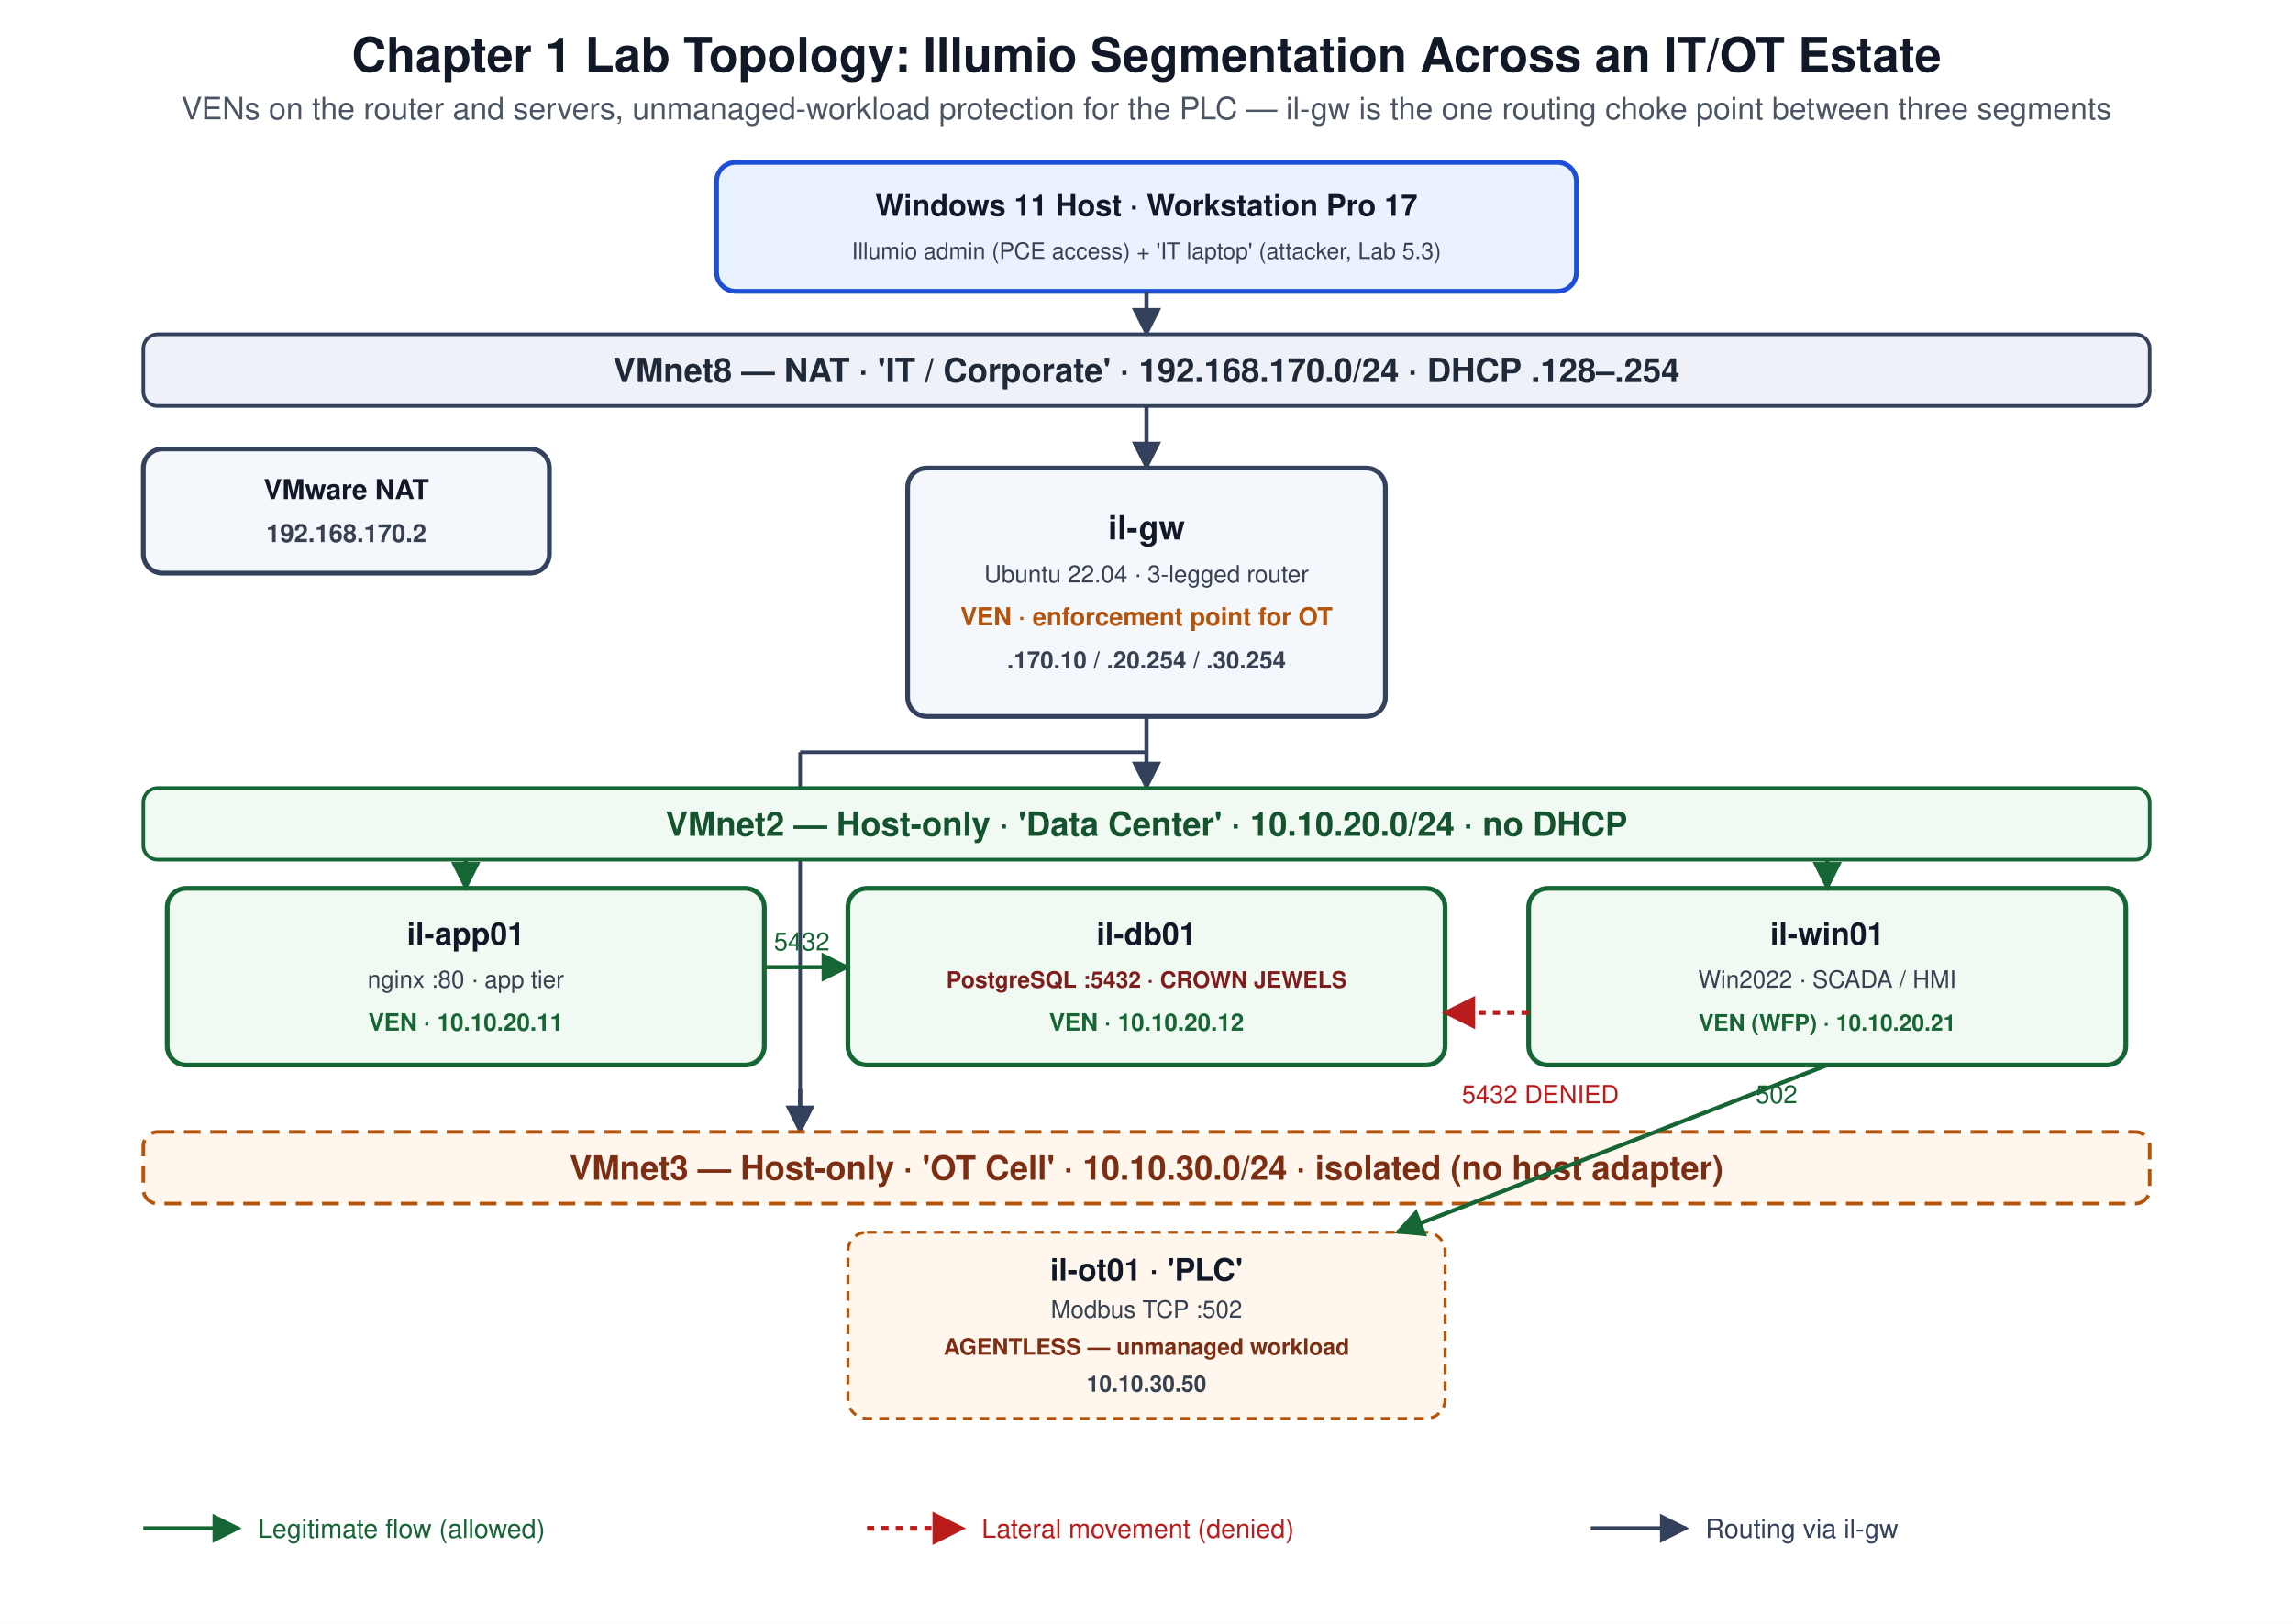
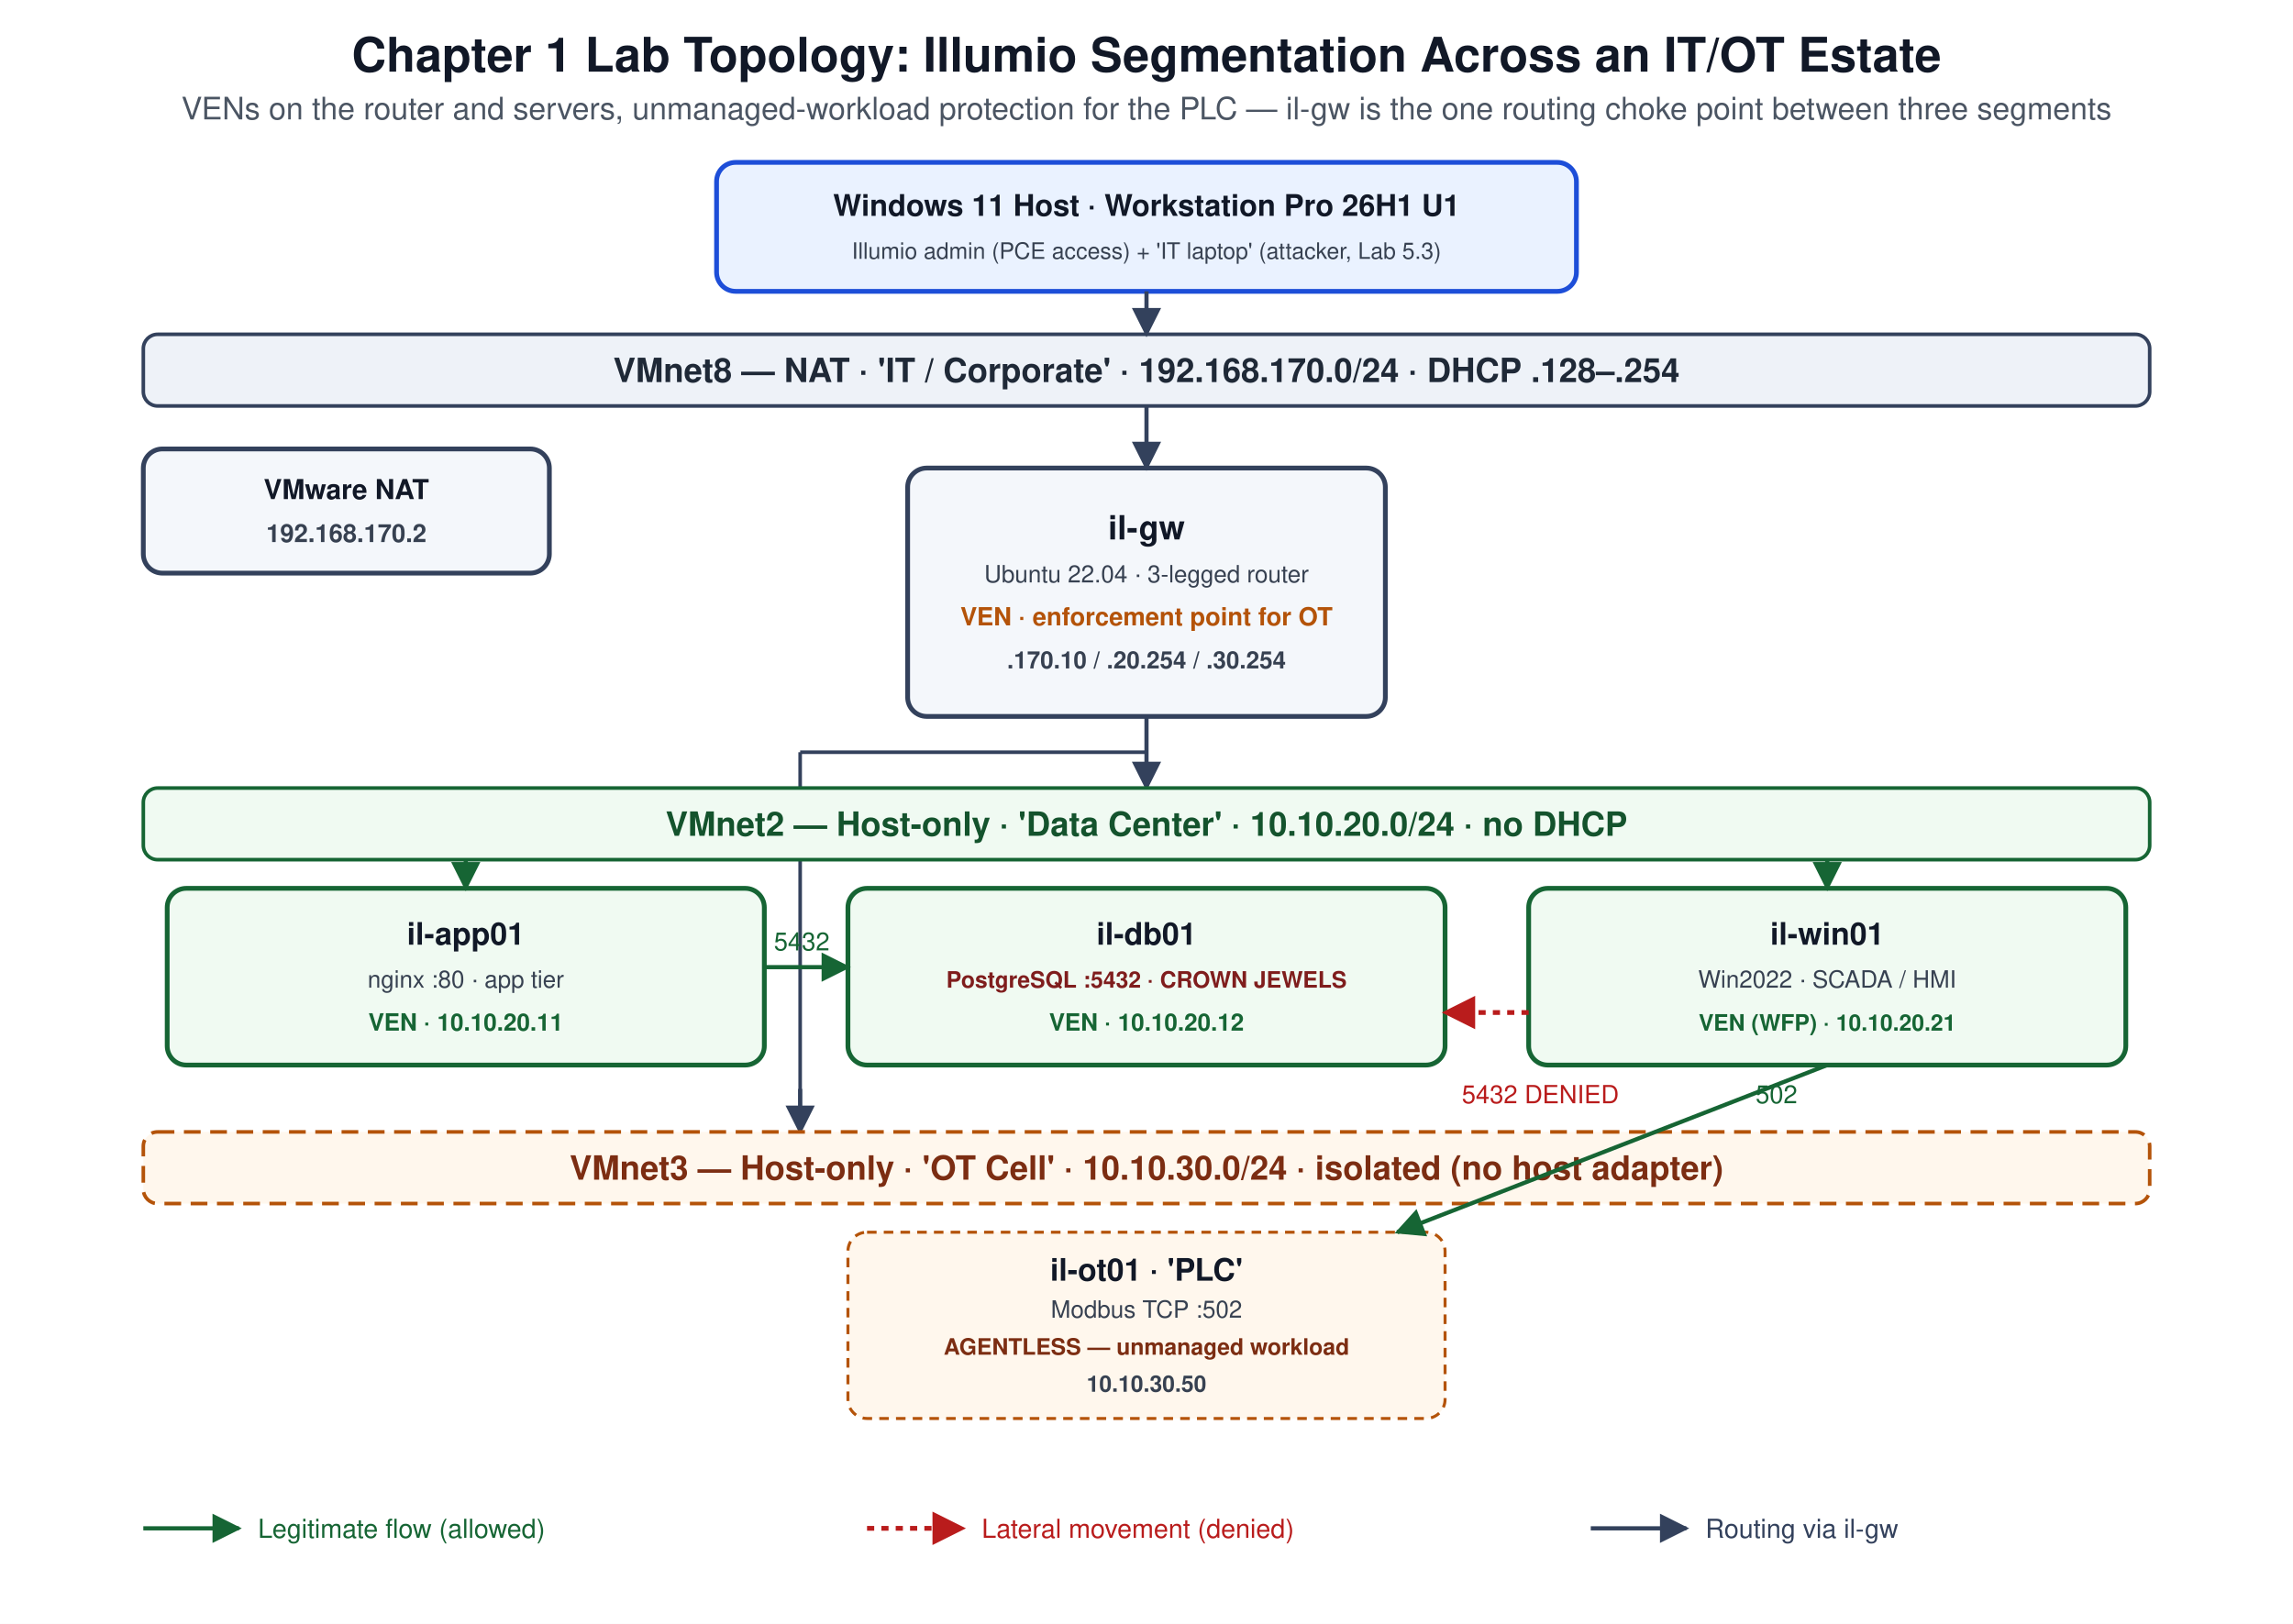
<svg xmlns="http://www.w3.org/2000/svg" viewBox="0 0 960 680" font-family="Helvetica, Arial, sans-serif">
  <defs>
    <marker id="arrow-alt" viewBox="0 0 10 10" refX="9" refY="5" markerWidth="7" markerHeight="7" orient="auto-start-reverse">
      <path d="M0,0 L10,5 L0,10 z" fill="#166534" />
    </marker>
    <marker id="arrow-mgmt" viewBox="0 0 10 10" refX="9" refY="5" markerWidth="7" markerHeight="7" orient="auto-start-reverse">
      <path d="M0,0 L10,5 L0,10 z" fill="#33415c" />
    </marker>
    <marker id="arrow-warn" viewBox="0 0 10 10" refX="9" refY="5" markerWidth="7" markerHeight="7" orient="auto-start-reverse">
      <path d="M0,0 L10,5 L0,10 z" fill="#b91c1c" />
    </marker>
  </defs>
  <rect x="0" y="0" width="960" height="680" fill="#ffffff" />
  <text x="480.0" y="30" text-anchor="middle" font-size="20" font-weight="700" fill="#111827">Chapter 1 Lab Topology: Illumio Segmentation Across an IT/OT Estate</text>
  <text x="480.0" y="50" text-anchor="middle" font-size="13" fill="#4b5563">VENs on the router and servers, unmanaged-workload protection for the PLC — il-gw is the one routing choke point between three segments</text>
  <rect x="300" y="68" width="360" height="54" rx="8" fill="#eaf2ff" stroke="#1d4ed8" stroke-width="2" />
-   <text x="480.0" y="90.4" text-anchor="middle" font-size="12.5" font-weight="700" fill="#111827">Windows 11 Host · Workstation Pro 17</text>
+   <text x="480.0" y="90.4" text-anchor="middle" font-size="12.5" font-weight="700" fill="#111827">Windows 11 Host · Workstation Pro 26H1 U1</text>
  <text x="480.0" y="108.4" text-anchor="middle" font-size="9.5" font-weight="400" fill="#374151">Illumio admin (PCE access) + 'IT laptop' (attacker, Lab 5.3)</text>
  <rect x="60" y="140" width="840" height="30" rx="6" fill="#eef2f8" stroke="#33415c" stroke-width="1.5" />
  <text x="480.0" y="160.0" text-anchor="middle" font-size="14" font-weight="600" fill="#1f2937">VMnet8 — NAT · 'IT / Corporate' · 192.168.170.0/24 · DHCP .128–.254</text>
  <rect x="60" y="188" width="170" height="52" rx="8" fill="#f4f7fb" stroke="#33415c" stroke-width="2" />
  <text x="145.0" y="209.0" text-anchor="middle" font-size="11.5" font-weight="700" fill="#111827">VMware NAT</text>
  <text x="145.0" y="227.0" text-anchor="middle" font-size="10.5" font-weight="700" fill="#374151">192.168.170.2</text>
  <line x1="480" y1="122" x2="480" y2="140" stroke="#33415c" stroke-width="1.75" marker-end="url(#arrow-mgmt)" />
  <rect x="380" y="196" width="200" height="104" rx="8" fill="#f4f7fb" stroke="#33415c" stroke-width="2" />
  <text x="480.0" y="225.9" text-anchor="middle" font-size="14" font-weight="700" fill="#111827">il-gw</text>
  <text x="480.0" y="243.9" text-anchor="middle" font-size="10" font-weight="400" fill="#374151">Ubuntu 22.04 · 3-legged router</text>
  <text x="480.0" y="261.9" text-anchor="middle" font-size="10.5" font-weight="700" fill="#b45309">VEN · enforcement point for OT</text>
  <text x="480.0" y="279.9" text-anchor="middle" font-size="10" font-weight="700" fill="#374151">.170.10 / .20.254 / .30.254</text>
  <line x1="480" y1="170" x2="480" y2="196" stroke="#33415c" stroke-width="1.75" marker-end="url(#arrow-mgmt)" />
  <line x1="480" y1="315" x2="335" y2="315" stroke="#33415c" stroke-width="1.5" />
  <line x1="335" y1="315" x2="335" y2="468" stroke="#33415c" stroke-width="1.5" />
  <line x1="480" y1="300" x2="480" y2="330" stroke="#33415c" stroke-width="1.75" marker-end="url(#arrow-mgmt)" />
  <rect x="60" y="330" width="840" height="30" rx="6" fill="#f0faf2" stroke="#166534" stroke-width="1.5" />
  <text x="480.0" y="350.0" text-anchor="middle" font-size="14" font-weight="600" fill="#14532d">VMnet2 — Host-only · 'Data Center' · 10.10.20.0/24 · no DHCP</text>
  <rect x="70" y="372" width="250" height="74" rx="8" fill="#f0faf2" stroke="#166534" stroke-width="2" />
  <text x="195.0" y="395.6" text-anchor="middle" font-size="13" font-weight="700" fill="#111827">il-app01</text>
  <text x="195.0" y="413.6" text-anchor="middle" font-size="10" font-weight="400" fill="#374151">nginx :80 · app tier</text>
  <text x="195.0" y="431.6" text-anchor="middle" font-size="10" font-weight="700" fill="#166534">VEN · 10.10.20.11</text>
  <rect x="355" y="372" width="250" height="74" rx="8" fill="#f0faf2" stroke="#166534" stroke-width="2" />
  <text x="480.0" y="395.6" text-anchor="middle" font-size="13" font-weight="700" fill="#111827">il-db01</text>
  <text x="480.0" y="413.6" text-anchor="middle" font-size="9.5" font-weight="700" fill="#7f1d1d">PostgreSQL :5432 · CROWN JEWELS</text>
  <text x="480.0" y="431.6" text-anchor="middle" font-size="10" font-weight="700" fill="#166534">VEN · 10.10.20.12</text>
  <rect x="640" y="372" width="250" height="74" rx="8" fill="#f0faf2" stroke="#166534" stroke-width="2" />
  <text x="765.0" y="395.6" text-anchor="middle" font-size="13" font-weight="700" fill="#111827">il-win01</text>
  <text x="765.0" y="413.6" text-anchor="middle" font-size="10" font-weight="400" fill="#374151">Win2022 · SCADA / HMI</text>
  <text x="765.0" y="431.6" text-anchor="middle" font-size="9.5" font-weight="700" fill="#166534">VEN (WFP) · 10.10.20.21</text>
  <line x1="195" y1="360" x2="195" y2="372" stroke="#166534" stroke-width="1.75" marker-end="url(#arrow-alt)" />
  <line x1="765" y1="360" x2="765" y2="372" stroke="#166534" stroke-width="1.75" marker-end="url(#arrow-alt)" />
  <line x1="320" y1="405" x2="355" y2="405" stroke="#166534" stroke-width="1.75" marker-end="url(#arrow-alt)" />
  <text x="324" y="398" font-size="10.5" fill="#166534">5432</text>
  <line x1="640" y1="424" x2="605" y2="424" stroke="#b91c1c" stroke-width="2" stroke-dasharray="3 3" marker-end="url(#arrow-warn)" />
  <text x="612" y="462" font-size="10.5" fill="#b91c1c">5432 DENIED</text>
  <line x1="335" y1="456" x2="335" y2="474" stroke="#33415c" stroke-width="1.75" marker-end="url(#arrow-mgmt)" />
  <rect x="60" y="474" width="840" height="30" rx="6" fill="#fff7ed" stroke="#b45309" stroke-width="1.5" stroke-dasharray="7 4" />
  <text x="480.0" y="494.0" text-anchor="middle" font-size="14" font-weight="600" fill="#7c2d12">VMnet3 — Host-only · 'OT Cell' · 10.10.30.0/24 · isolated (no host adapter)</text>
  <rect x="355" y="516" width="250" height="78" rx="8" fill="#fff7ed" stroke="#b45309" stroke-width="1.25" stroke-dasharray="4 3" />
  <text x="480.0" y="536.3" text-anchor="middle" font-size="13" font-weight="700" fill="#111827">il-ot01 · 'PLC'</text>
  <text x="480.0" y="551.8" text-anchor="middle" font-size="10" font-weight="400" fill="#374151">Modbus TCP :502</text>
  <text x="480.0" y="567.3" text-anchor="middle" font-size="9.5" font-weight="700" fill="#7c2d12">AGENTLESS — unmanaged workload</text>
  <text x="480.0" y="582.8" text-anchor="middle" font-size="9.5" font-weight="700" fill="#374151">10.10.30.50</text>
  <line x1="765" y1="446" x2="585" y2="516" stroke="#166534" stroke-width="1.75" marker-end="url(#arrow-alt)" />
  <text x="735" y="462" font-size="10.5" fill="#166534">502</text>
  <line x1="60" y1="640" x2="100" y2="640" stroke="#166534" stroke-width="1.75" marker-end="url(#arrow-alt)" />
  <text x="108" y="644" font-size="11" fill="#166534">Legitimate flow (allowed)</text>
  <line x1="363" y1="640" x2="403" y2="640" stroke="#b91c1c" stroke-width="2" stroke-dasharray="3 3" marker-end="url(#arrow-warn)" />
  <text x="411" y="644" font-size="11" fill="#b91c1c">Lateral movement (denied)</text>
  <line x1="666" y1="640" x2="706" y2="640" stroke="#33415c" stroke-width="1.75" marker-end="url(#arrow-mgmt)" />
  <text x="714" y="644" font-size="11" fill="#33415c">Routing via il-gw</text>
</svg>
